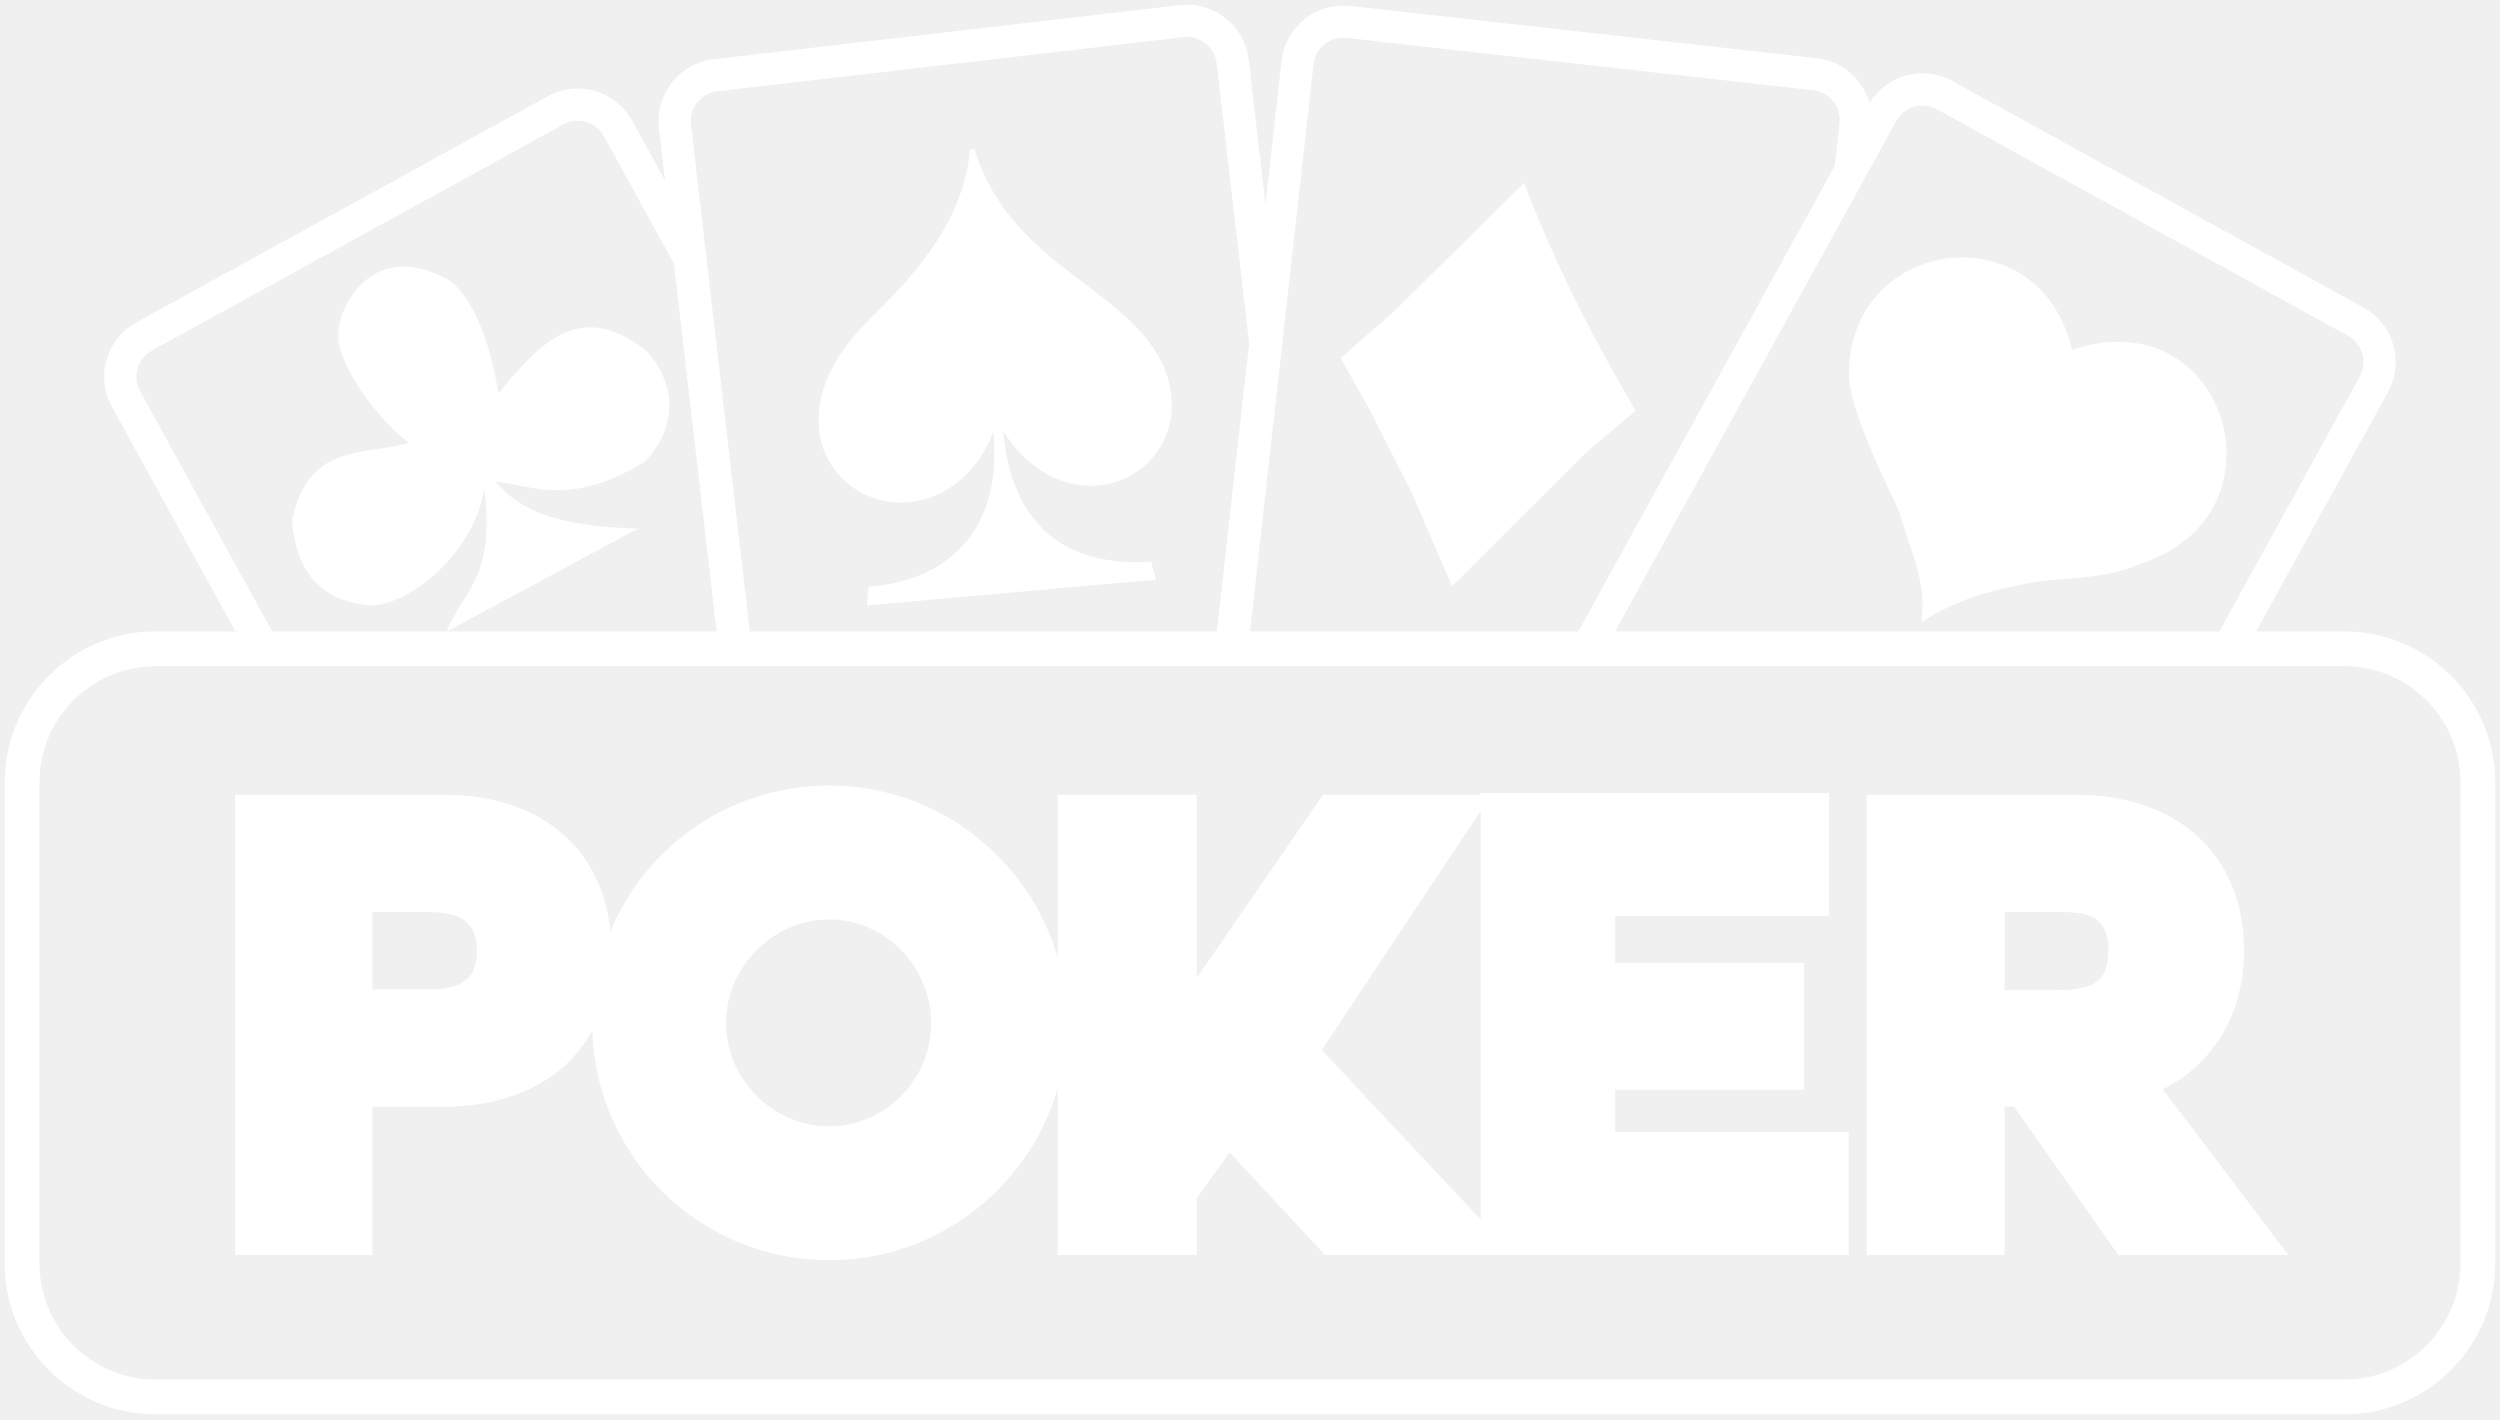
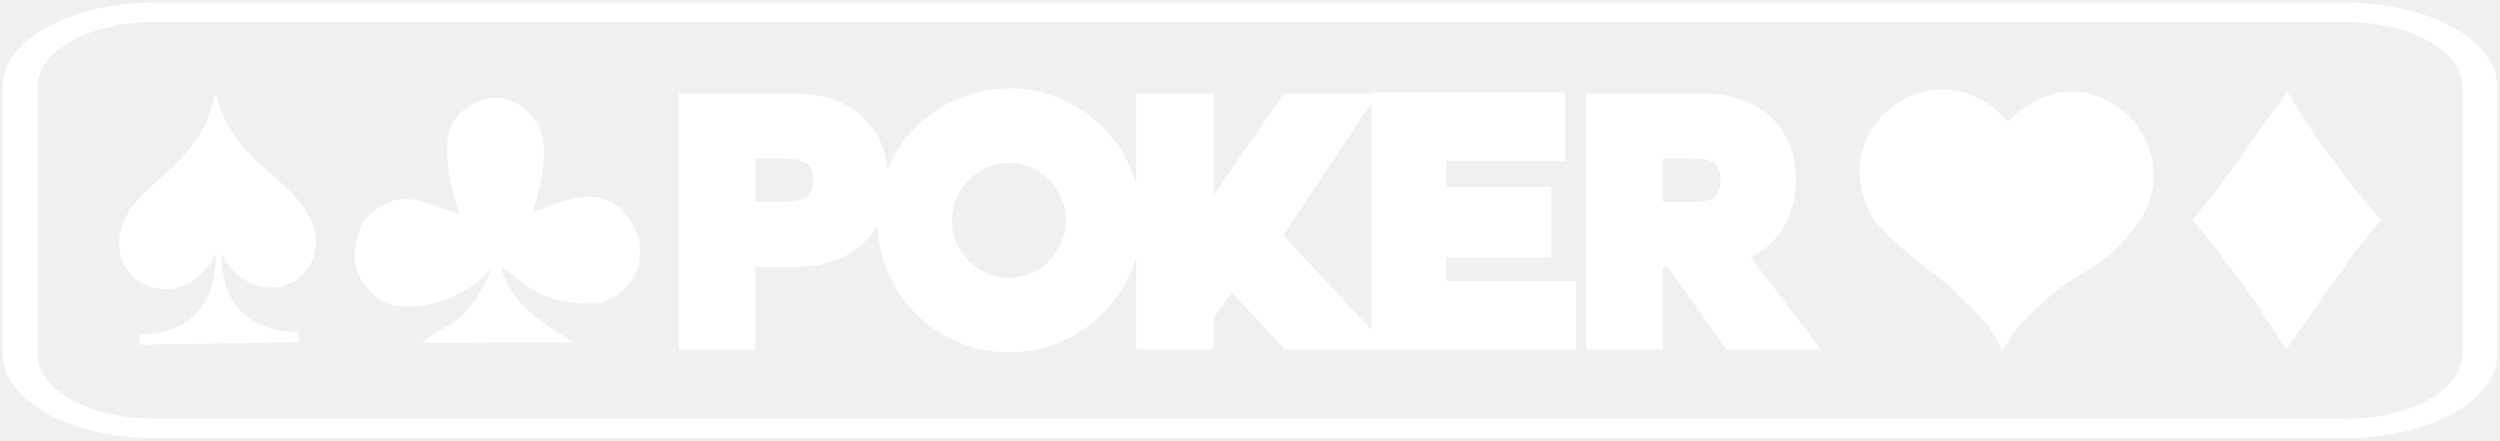
- <svg xmlns="http://www.w3.org/2000/svg" width="530.47" height="301.11" version="1.1" viewBox="0 0 530.47 301.11">
-   <g transform="matrix(1.3333 0 0 -1.3333 -67.969 495.64)" fill="#fff">
-     <g fill-rule="evenodd">
-       <path d="m90.059 268.31-21.283 38.723c-2.622 4.772-0.87 10.784 3.901 13.406l65.497 35.992c4.771 2.622 10.782 0.876 13.406-3.897l5.238-9.532-0.97 8.355c-0.627 5.401 3.268 10.317 8.669 10.944l74.238 8.616c5.4 0.627 10.315-3.27 10.942-8.671l2.672-23.037 2.565 22.878c0.604 5.402 5.508 9.318 10.91 8.712l74.273-8.327c4.087-0.457 7.32-3.375 8.39-7.106 2.737 4.46 8.536 6.033 13.169 3.481l65.468-36.063c4.769-2.628 6.506-8.641 3.882-13.409l-22.62-41.065h-5.851l23.981 43.538c1.264 2.295 0.431 5.183-1.866 6.448l-65.467 36.062c-2.296 1.264-5.179 0.425-6.442-1.87l-46.371-84.178h-5.854l42.435 77.03 0.762 6.794c0.29 2.601-1.586 4.955-4.187 5.247l-74.274 8.326c-2.599 0.291-4.955-1.589-5.247-4.191l-10.444-93.206h-5.275l5.468 48.8-5.168 44.544c-0.303 2.603-2.659 4.474-5.261 4.171l-74.239-8.618c-2.602-0.3-4.468-2.658-4.168-5.26l9.706-83.637h-5.277l-7.135 61.478-11.145 20.28c-1.261 2.296-4.151 3.133-6.447 1.871l-65.496-35.993c-2.295-1.261-3.138-4.149-1.876-6.446l22.637-41.19h-5.846" />
-       <path d="m205.34 347.92c-0.91-10.895-8.353-19.467-14.726-25.72-4.985-4.895-9.99-10.945-9.293-18.755 0.622-7.049 7.005-12.263 14.223-11.626 6.816 0.597 11.562 5.851 13.497 11.144l0.06-0.552c0.612-6.751-0.836-12.492-4.224-16.711-3.398-4.239-8.701-6.746-15.363-7.308l-0.289-0.02-0.289-2.965 46.013 4.079-0.781 2.861-0.298-0.02c-13.96-0.776-21.974 6.413-23.243 20.8l-5e-3 0.045c3.706-5.97 9.288-9.194 15.139-8.676 3.458 0.303 6.572 1.925 8.756 4.572 2.179 2.622 3.214 5.98 2.895 9.442-0.706 7.99-7.234 13.019-12.98 17.452l-1.189 0.91c-7.552 5.622-14.054 11.109-17.188 21.123l-0.716-0.075" />
-       <path d="m272.65 321.99-8.331-7.22 4.664-8.288 6.683-13.192 6.396-14.849 21.344 21.278 7.869 6.679-0.141 0.245c-7.418 12.59-13.108 24.201-17.414 35.525l-0.179 0.475-20.892-20.652" />
-       <path d="m75.709 265.72c-10.145 0-18.448-8.303-18.448-18.448v-76.638c0-10.144 8.302-18.447 18.448-18.447h348.39c10.143 0 18.448 8.303 18.448 18.447v76.638c0 10.145-8.305 18.448-18.448 18.448h-348.39m0 5.535h348.39c13.193 0 23.981-10.788 23.981-23.981v-76.638c0-13.194-10.788-23.981-23.981-23.981h-348.39c-13.194 0-23.982 10.787-23.982 23.981v76.638c0 13.193 10.788 23.981 23.982 23.981" />
-       <path transform="matrix(.75 0 0 -.75 0 500)" d="m243.92 337.7c-20.979 0-38.866 12.781-46.436 30.975-1.799-18.619-16.02-29.008-35.104-29.008h-44.521v97.652h29.146v-31.484h15.375c14.081 0 25.514-5.656 31.262-16.098 0.851 27.055 23.013 48.689 50.277 48.689 22.908 0 42.382-15.385 48.461-36.385v35.277h29.514v-12.059l6.998-9.686 20.256 21.744h111.11v-26.072h-49.564v-8.979h40.096v-26.934h-40.096v-9.963h45.387v-26.074h-73.918v0.369h-33.453l-26.812 38.877v-38.877h-29.514v34.498c-6.069-21.037-25.497-36.465-48.461-36.465zm220.15 1.967v97.652h29.268v-31.484h2l22.137 31.484h36.066l-26.648-35.176c11.237-5.475 17.242-16.719 17.242-29.393 0-21.248-15.108-33.084-35.543-33.084zm-81.912 3.445v86.689l-33.721-35.984zm-235.15 21.399h10.084c6.471 0 12.055 0.466 12.055 8.24 0 7.777-5.585 8.24-12.055 8.24h-10.084zm346.33 0h10.086c6.76 0 11.934 0.194 11.934 8.24 0 7.901-5.27 8.365-11.934 8.365h-10.086zm-249.42 1.6c11.969 0 21.646 10.146 21.646 22.016 0 11.887-9.693 21.891-21.646 21.891-11.917 0-21.891-9.972-21.891-21.891 0-11.904 9.956-22.016 21.891-22.016z" />
+ <svg xmlns="http://www.w3.org/2000/svg" width="953.94" height="168.13" version="1.1" viewBox="0 0 953.94 168.13">
+   <g transform="matrix(1.3333 0 0 -1.3333 143.76 429.16)" fill="#fff">
+     <path d="m-63.874 315.58c-18.275 0-33.23-8.303-33.23-18.448v-76.638c0-10.144 14.955-18.447 33.23-18.447h627.56c18.271 0 33.23 8.303 33.23 18.447v76.638c0 10.145-14.96 18.448-33.23 18.448h-627.56m0 5.535h627.56c23.765 0 43.197-10.788 43.197-23.981v-76.638c0-13.194-19.432-23.981-43.197-23.981h-627.56c-23.767 0-43.198 10.787-43.198 23.981v76.638c0 13.193 19.432 23.981 43.198 23.981" fill-rule="evenodd" />
+     <g transform="translate(18.231)">
+       <g fill-rule="evenodd">
+         <path d="m-64.783 294.37c-1.702-10.8-9.749-18.806-16.561-24.579-5.328-4.519-10.761-10.188-10.635-18.028 0.106-7.076 6.092-12.741 13.338-12.632 6.841 0.099 11.957 4.992 14.273 10.13l0.019-0.555c0.118-6.778-1.744-12.398-5.431-16.358-3.698-3.98-9.17-6.094-15.854-6.169l-0.289 1e-3 -0.504-2.936 46.188 0.715-0.57 2.91-0.299 2e-3c-13.979 0.243-21.448 7.997-21.665 22.439l-0.002 0.045c3.261-6.224 8.593-9.846 14.466-9.757 3.47 0.051 6.695 1.441 9.066 3.922 2.364 2.456 3.641 5.73 3.576 9.206-0.122 8.02-6.265 13.512-11.673 18.352l-1.119 0.995c-7.122 6.157-13.207 12.104-15.603 22.32l-0.72-0.022" />
+         <path d="m509.29 268.6-7.86-9.663 6.811-8.312 10.016-13.376 10.021-15.276 19.595 27.852 7.453 8.971-0.205 0.245c-10.716 12.562-19.318 24.372-26.324 36.133l-0.292 0.494-19.215-27.067" />
+         <path d="m162.77 296.59c-15.734 0-29.15-9.586-34.827-23.231-1.349 13.964-12.015 21.756-26.328 21.756h-33.391v-73.239h21.86v23.613h11.531c10.561 0 19.135 4.242 23.446 12.073 0.638-20.291 17.26-36.517 37.708-36.517 17.181 0 31.787 11.539 36.346 27.289v-26.458h22.135v9.044l5.248 7.264 15.192-16.308h83.331v19.554h-37.173v6.734h30.072v20.2h-30.072v7.472h34.04v19.556h-55.438v-0.277h-25.09l-20.109-29.158v29.158h-22.135v-25.874c-4.552 15.778-19.123 27.349-36.346 27.349zm165.11-1.475v-73.239h21.951v23.613h1.5l16.603-23.613h27.05l-19.986 26.382c8.428 4.106 12.932 12.539 12.932 22.044 0 15.936-11.331 24.813-26.657 24.813zm-61.434-2.584v-65.017l-25.291 26.988zm-176.37-16.049h7.563c4.853 0 9.041-0.349 9.041-6.18 0-5.833-4.189-6.18-9.041-6.18h-7.563zm259.75 0h7.564c5.07 0 8.95-0.145 8.95-6.18 0-5.926-3.952-6.274-8.95-6.274h-7.564zm-187.06-1.2c8.977 0 16.235-7.61 16.235-16.512 0-8.915-7.27-16.418-16.235-16.418-8.938 0-16.418 7.479-16.418 16.418 0 8.928 7.467 16.512 16.418 16.512z" />
+       </g>
+       <path d="m448.6 286.98c-19.809 23.143-53.52-1.086-38.923-27.078 3.605-5.587 12.627-12.667 22.231-19.909 7.268-7.595 12.094-10.636 14.997-18.634 2.829 4.859 6.194 9.955 17.028 18.357 8.437 6.005 13.225 6.996 21.369 17.536 17.245 23.193-13.773 53.491-36.701 29.727z" />
+       <path d="m14.757 245.52c-6.769-17.411-13.46-15.868-20.181-21.782l43.618 0.184c-10.134 5.845-18.974 12.263-20.789 21.794 6.928-4.94 11.144-11.414 28.217-10.622 0 0 14.281 3.66 10.971 19.326-7.066 16.267-18.734 11.292-30.329 6.659 6.647 19.599 1.405 25.497 1.405 25.497-9.689 14.07-22.401 4.342-24.322-0.158-2.515-3.603-1.66-16.624 2.293-25.593-9.115 1.757-17.51 9.624-27.984-2.759-4.027-9.233-2.511-16.429 4.565-21.582 5.587-4.926 23.813-2.437 32.536 9.037z" />
    </g>
-     <path d="m380.73 316.06c-5.212 22.39-36.216 17.896-35.486-4.588 0.47-4.995 4.048-12.877 7.959-21.067 2.224-7.615 4.397-11.33 3.558-17.696 3.586 2.269 7.612 4.511 17.79 6.367 7.739 1.085 11.29 0.083 20.412 4.307 19.618 9.53 9.391 40.612-14.232 32.677z" />
-     <path d="m128.06 293.98c1.757-14.697-3.497-16.112-5.992-22.753l30.43 16.386c-9.264 0.31-17.838 1.503-22.659 7.49 6.686-0.872 12.046-3.827 23.689 3.09 0 0 8.621 7.882 0.468 17.603-11.003 8.741-17.308 0.913-23.689-6.648-2.657 16.181-8.521 18.352-8.521 18.352-12.019 6.226-17.282-5.313-16.947-9.176-0.416-3.457 5.035-12.242 11.142-17.041-7.028-2.169-15.831 0.203-18.539-12.359 0.626-7.957 4.368-12.424 11.236-13.389 5.742-1.362 17.559 7.171 19.382 18.445z" />
  </g>
</svg>
